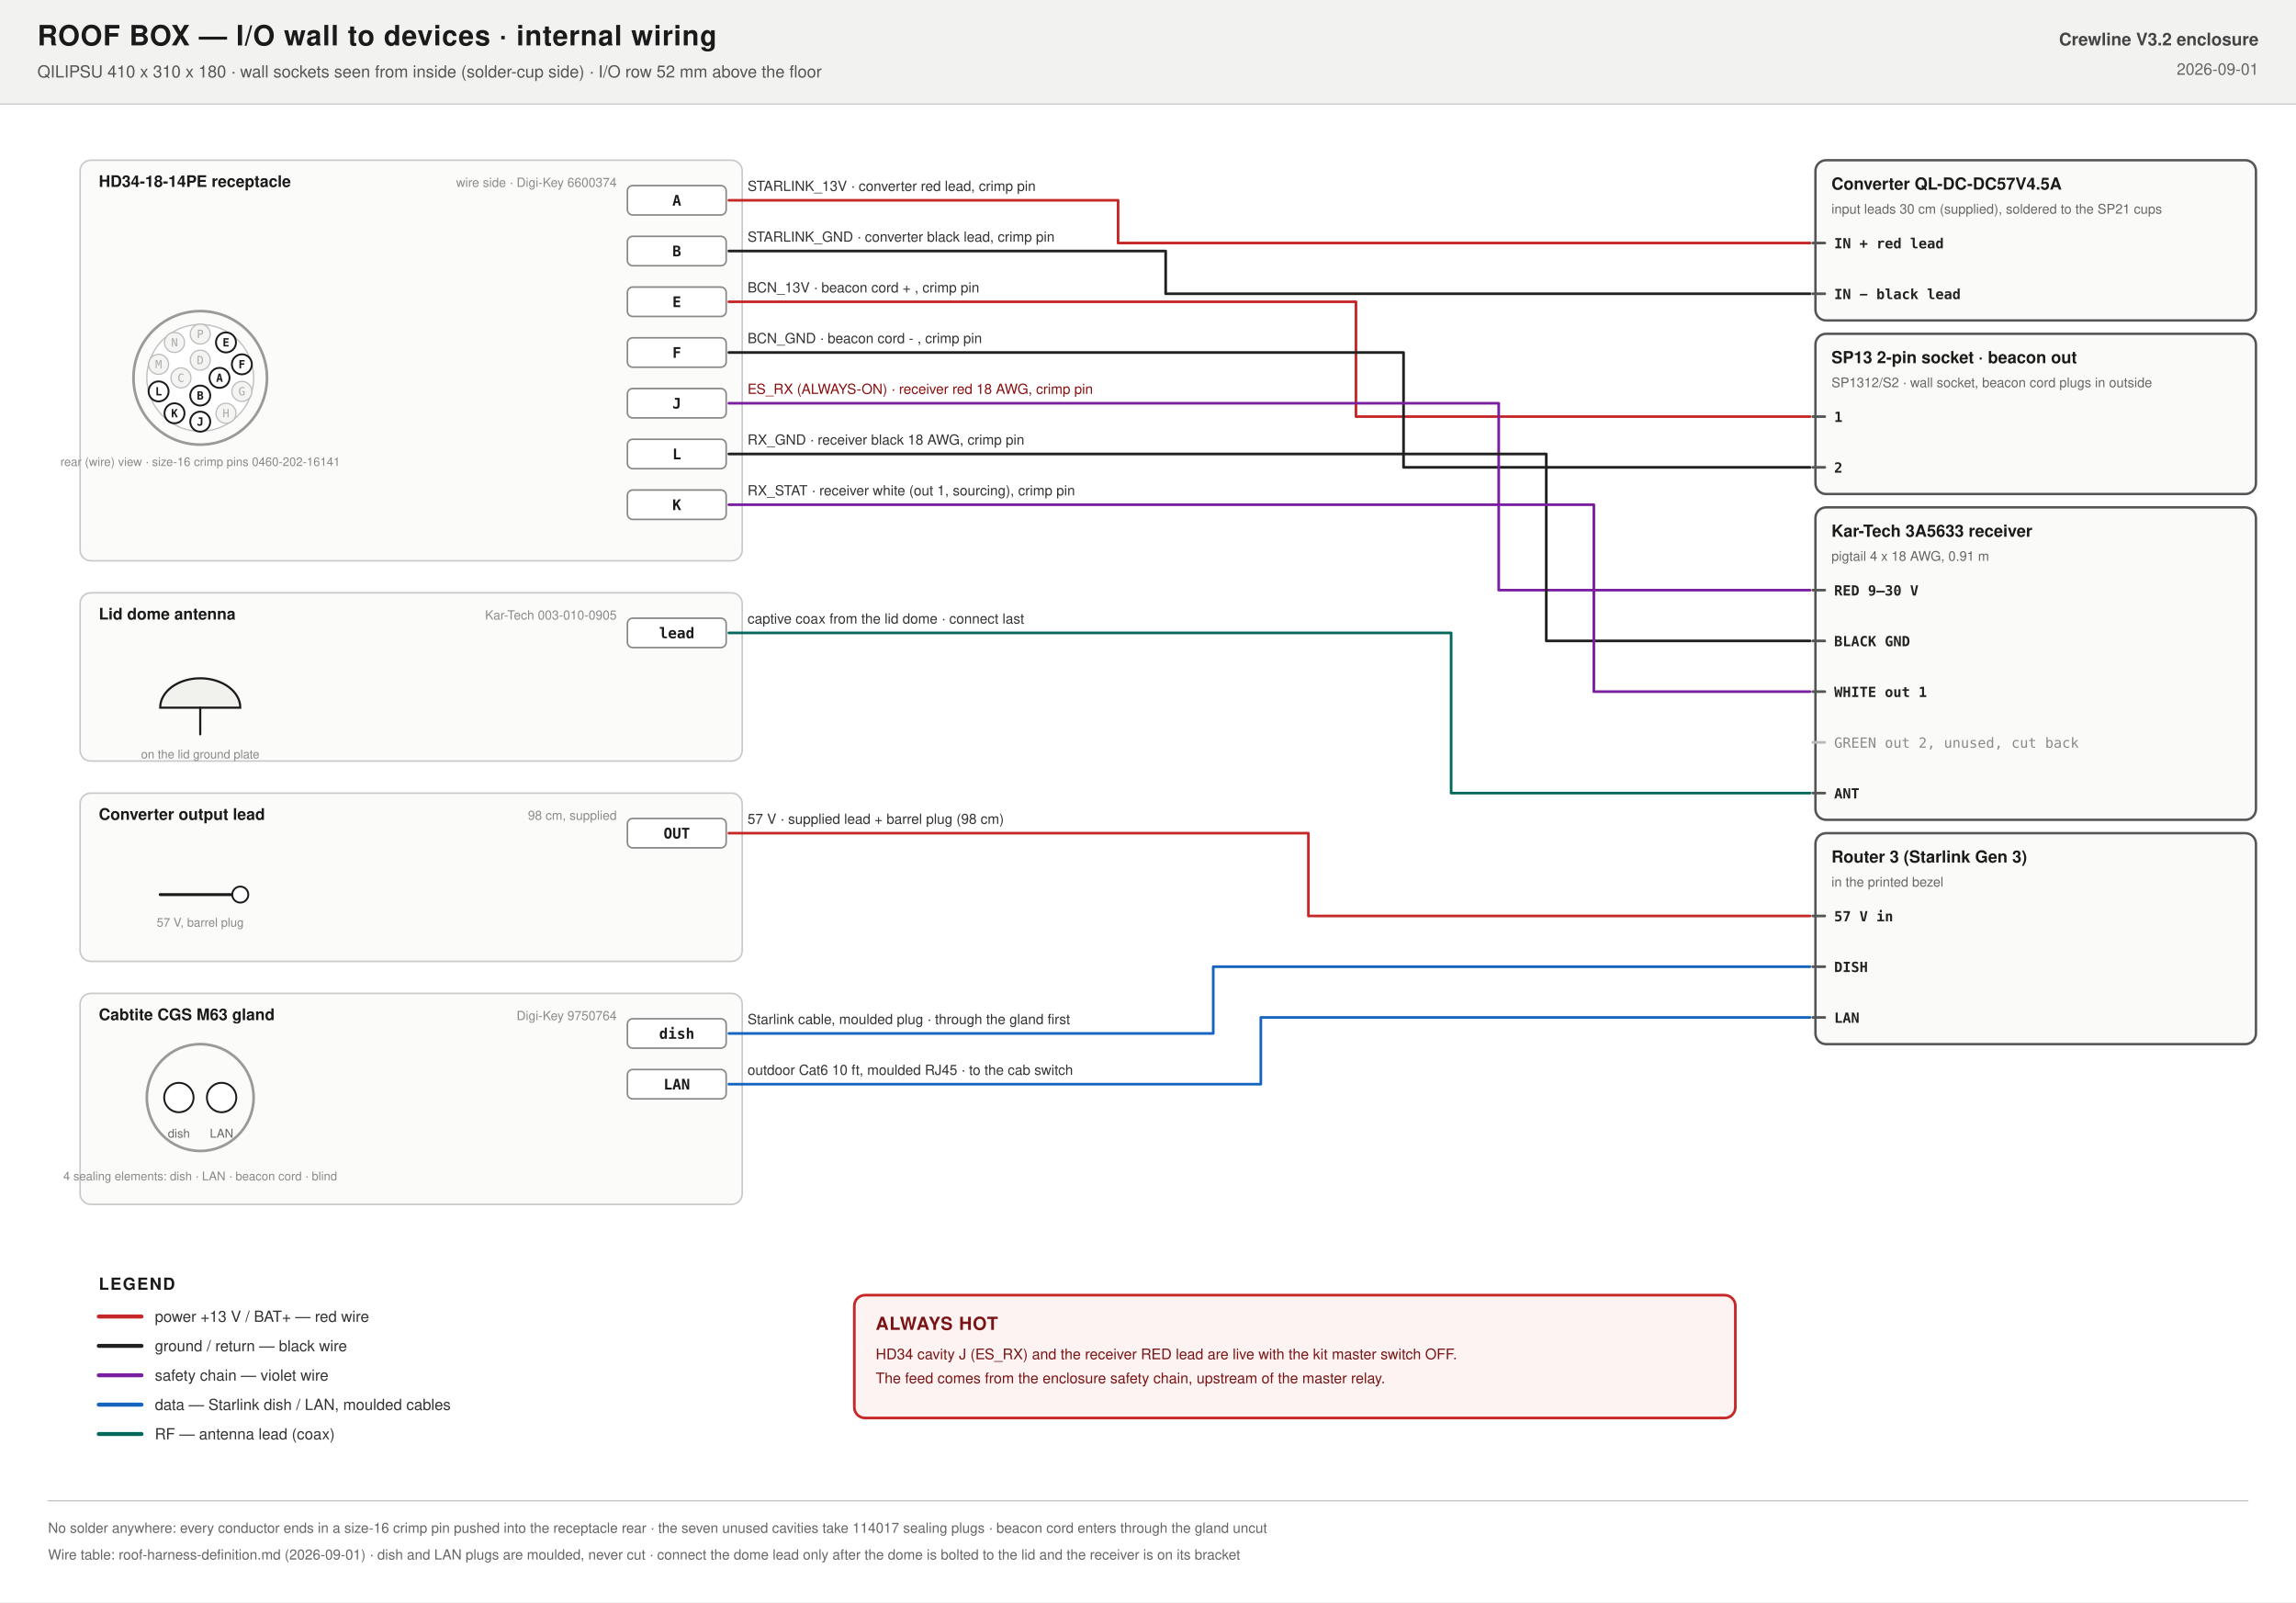
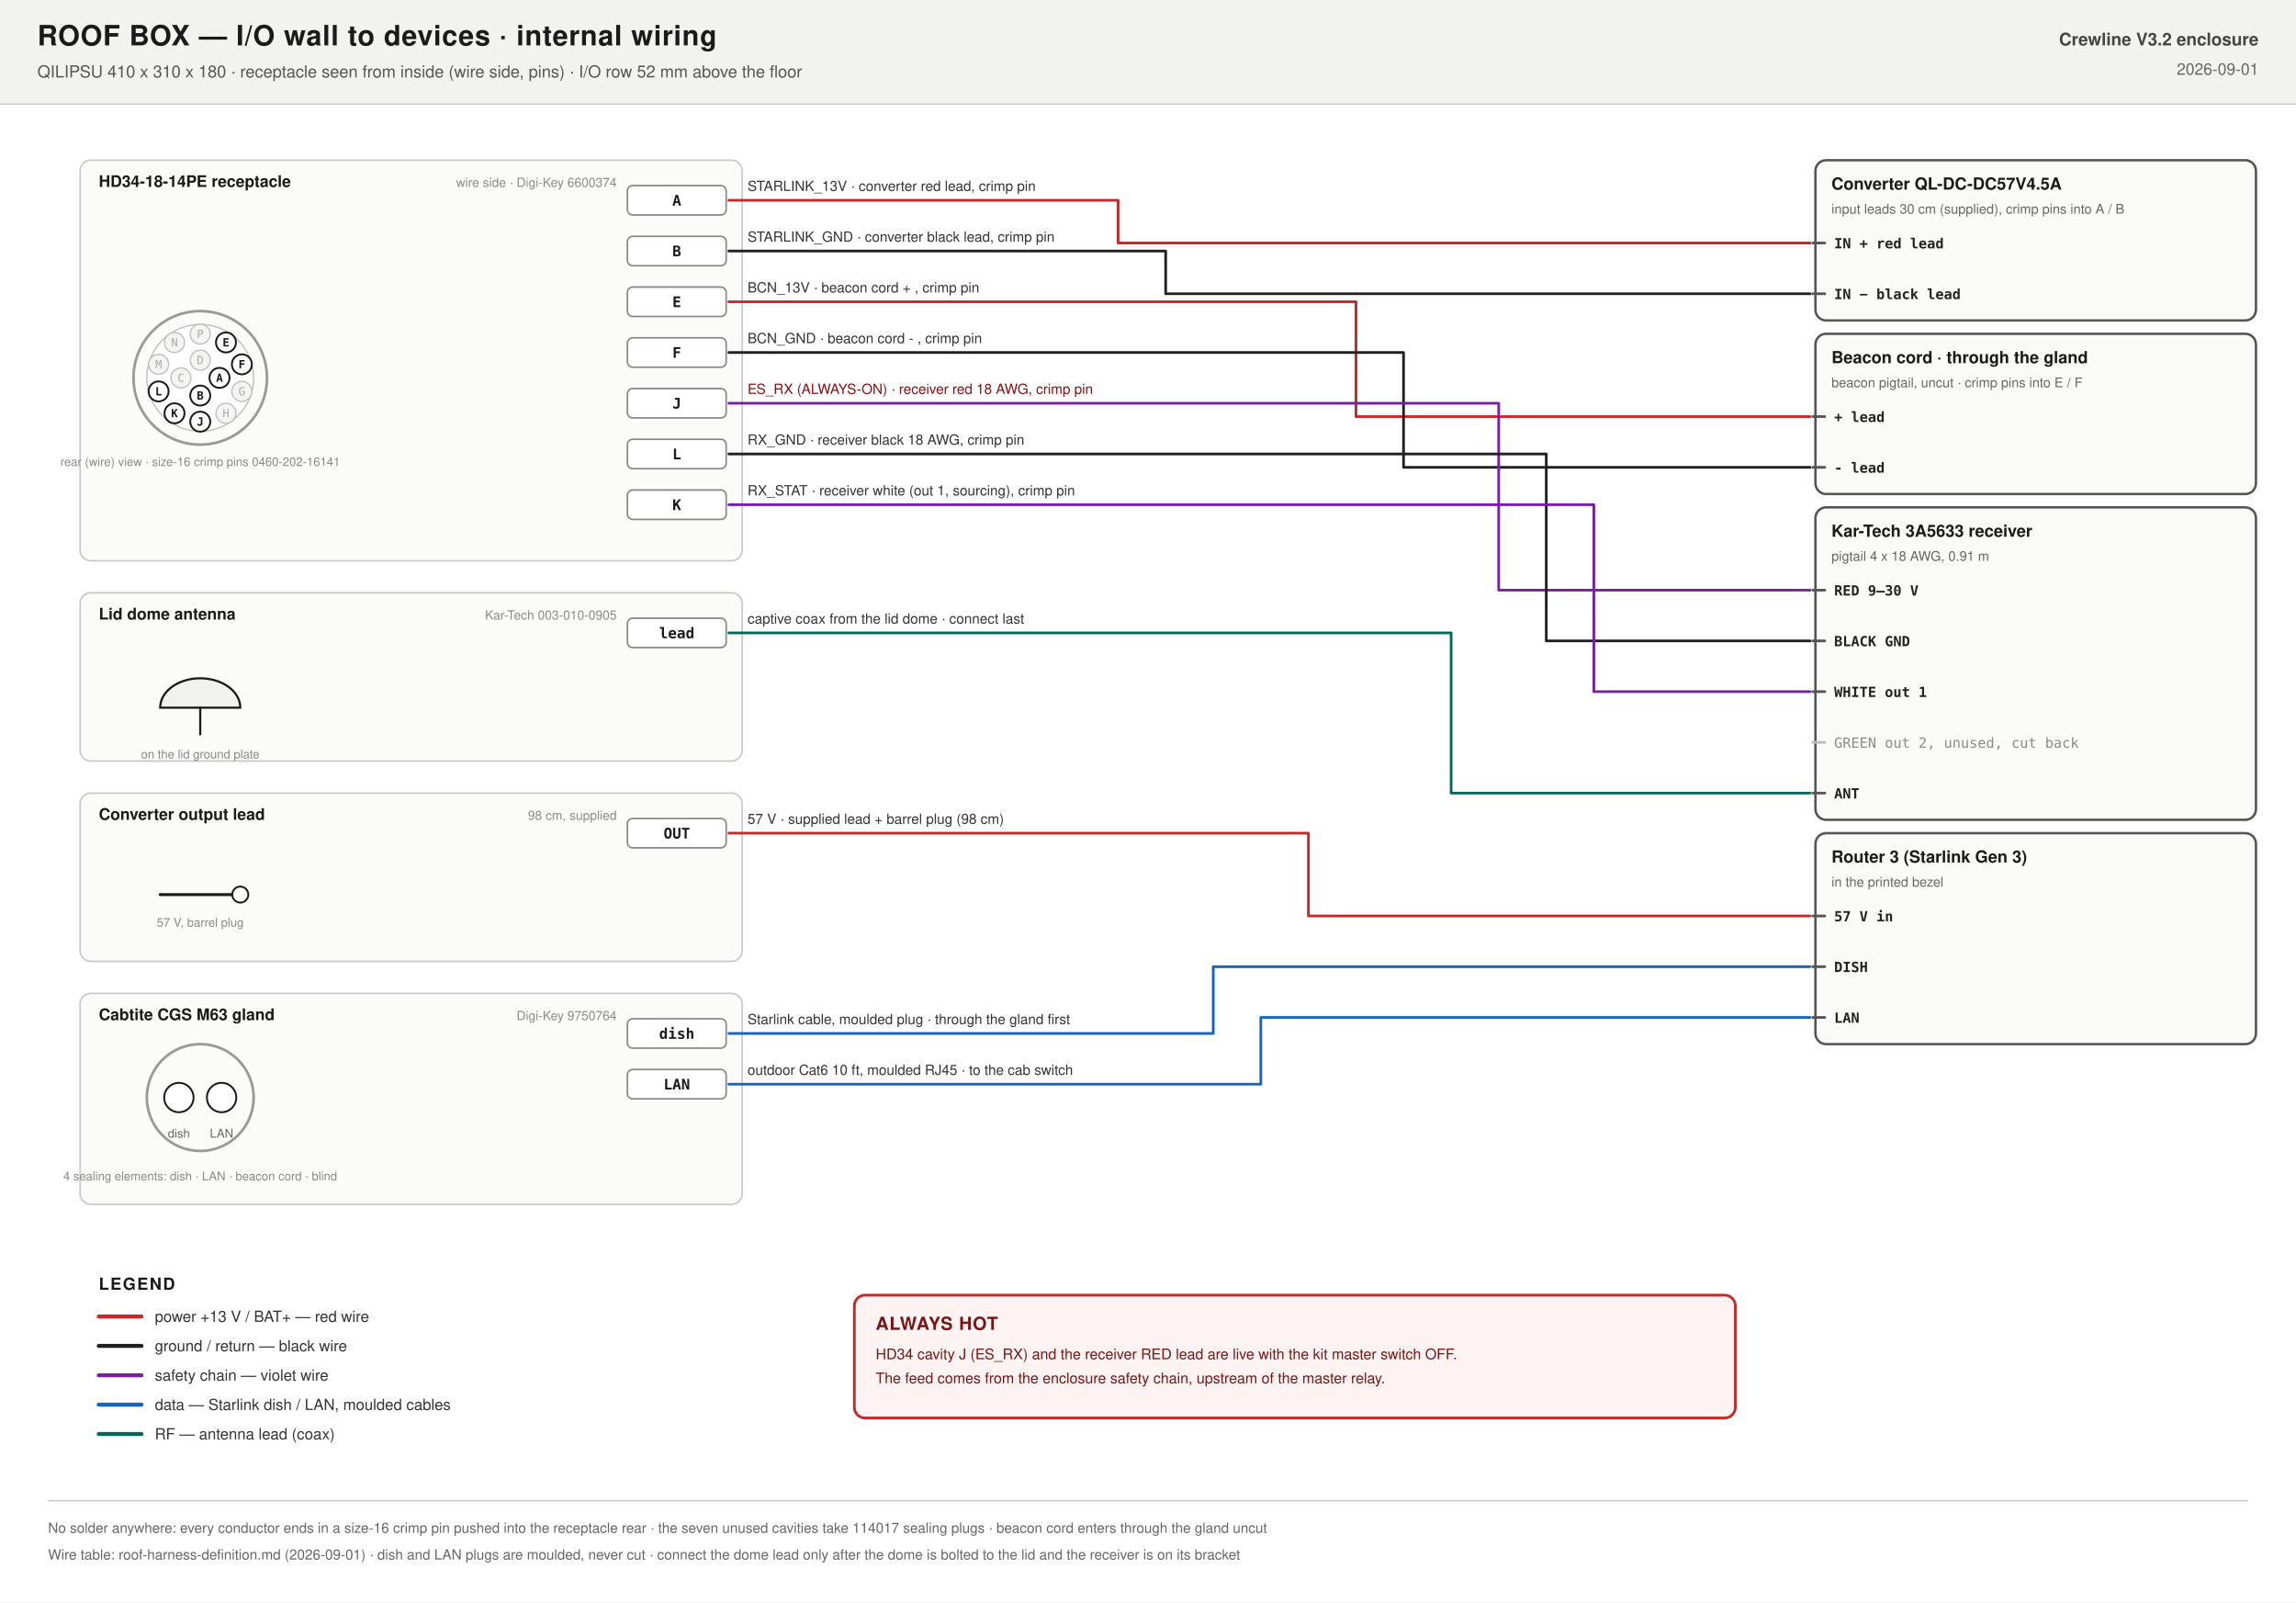
<svg xmlns="http://www.w3.org/2000/svg" width="1720" height="1200" viewBox="0 0 1720 1200">
  <rect x="0" y="0" width="1720" height="1200" fill="#ffffff" />
  <rect x="0" y="0" width="1720" height="78" rx="0" stroke="none" fill="#f2f2f0" stroke-width="0" />
  <line x1="0" y1="78" x2="1720" y2="78" stroke="#c9c9c9" stroke-width="1" stroke-linecap="round" />
  <text x="28" y="34" font-family="Helvetica Neue, Helvetica, Arial, sans-serif" font-size="21" fill="#1a1a1a" text-anchor="start" font-weight="bold" letter-spacing="0.5">ROOF BOX — I/O wall to devices · internal wiring</text>
-   <text x="28" y="58" font-family="Helvetica Neue, Helvetica, Arial, sans-serif" font-size="12.5" fill="#555" text-anchor="start" font-weight="normal">QILIPSU 410 x 310 x 180 · wall sockets seen from inside (solder-cup side) · I/O row 52 mm above the floor</text>
+   <text x="28" y="58" font-family="Helvetica Neue, Helvetica, Arial, sans-serif" font-size="12.5" fill="#555" text-anchor="start" font-weight="normal">QILIPSU 410 x 310 x 180 · receptacle seen from inside (wire side, pins) · I/O row 52 mm above the floor</text>
  <text x="1692" y="34" font-family="Helvetica Neue, Helvetica, Arial, sans-serif" font-size="13" fill="#444" text-anchor="end" font-weight="bold">Crewline V3.2 enclosure</text>
  <text x="1692" y="56" font-family="Helvetica Neue, Helvetica, Arial, sans-serif" font-size="12" fill="#666" text-anchor="end" font-weight="normal">2026-09-01</text>
  <rect x="60" y="120" width="496" height="300" rx="8" stroke="#c9c9c9" fill="#fbfbfa" stroke-width="1.2" />
  <text x="74" y="140" font-family="Helvetica Neue, Helvetica, Arial, sans-serif" font-size="12" fill="#1a1a1a" text-anchor="start" font-weight="bold">HD34-18-14PE receptacle</text>
  <text x="462" y="140" font-family="Helvetica Neue, Helvetica, Arial, sans-serif" font-size="9.5" fill="#8a8a8a" text-anchor="end" font-weight="normal">wire side · Digi-Key 6600374</text>
  <circle cx="150" cy="283.0" r="50" stroke="#9a9a9a" fill="#fbfbfa" stroke-width="2.0" />
  <circle cx="150" cy="283.0" r="40" stroke="#c0c0c0" fill="#ffffff" stroke-width="1.0" />
  <circle cx="150.0" cy="250.2" r="7.5" stroke="#bbb" fill="#f4f4f2" stroke-width="0.9" />
  <text x="150.0" y="253.2" font-family="Menlo, Consolas, monospace" font-size="8.5" fill="#aaa" text-anchor="middle" font-weight="normal">P</text>
  <circle cx="169.284" cy="256.47" r="7.5" stroke="#1a1a1a" fill="#fff" stroke-width="1.4" />
  <text x="169.284" y="259.47" font-family="Menlo, Consolas, monospace" font-size="8.5" fill="#1a1a1a" text-anchor="middle" font-weight="bold">E</text>
  <circle cx="130.716" cy="256.47" r="7.5" stroke="#bbb" fill="#f4f4f2" stroke-width="0.9" />
  <text x="130.716" y="259.47" font-family="Menlo, Consolas, monospace" font-size="8.5" fill="#aaa" text-anchor="middle" font-weight="normal">N</text>
  <circle cx="150.0" cy="269.744" r="7.5" stroke="#bbb" fill="#f4f4f2" stroke-width="0.9" />
  <text x="150.0" y="272.744" font-family="Menlo, Consolas, monospace" font-size="8.5" fill="#aaa" text-anchor="middle" font-weight="normal">D</text>
  <circle cx="181.19" cy="272.865" r="7.5" stroke="#1a1a1a" fill="#fff" stroke-width="1.4" />
  <text x="181.19" y="275.865" font-family="Menlo, Consolas, monospace" font-size="8.5" fill="#1a1a1a" text-anchor="middle" font-weight="bold">F</text>
  <circle cx="118.81" cy="272.865" r="7.5" stroke="#bbb" fill="#f4f4f2" stroke-width="0.9" />
  <text x="118.81" y="275.865" font-family="Menlo, Consolas, monospace" font-size="8.5" fill="#aaa" text-anchor="middle" font-weight="normal">M</text>
  <circle cx="164.442" cy="283.0" r="7.5" stroke="#1a1a1a" fill="#fff" stroke-width="1.4" />
  <text x="164.442" y="286.0" font-family="Menlo, Consolas, monospace" font-size="8.5" fill="#1a1a1a" text-anchor="middle" font-weight="bold">A</text>
  <circle cx="135.558" cy="283.0" r="7.5" stroke="#bbb" fill="#f4f4f2" stroke-width="0.9" />
  <text x="135.558" y="286.0" font-family="Menlo, Consolas, monospace" font-size="8.5" fill="#aaa" text-anchor="middle" font-weight="normal">C</text>
  <circle cx="181.19" cy="293.135" r="7.5" stroke="#bbb" fill="#f4f4f2" stroke-width="0.9" />
  <text x="181.19" y="296.135" font-family="Menlo, Consolas, monospace" font-size="8.5" fill="#aaa" text-anchor="middle" font-weight="normal">G</text>
  <circle cx="118.81" cy="293.135" r="7.5" stroke="#1a1a1a" fill="#fff" stroke-width="1.4" />
  <text x="118.81" y="296.135" font-family="Menlo, Consolas, monospace" font-size="8.5" fill="#1a1a1a" text-anchor="middle" font-weight="bold">L</text>
  <circle cx="150.0" cy="296.256" r="7.5" stroke="#1a1a1a" fill="#fff" stroke-width="1.4" />
  <text x="150.0" y="299.256" font-family="Menlo, Consolas, monospace" font-size="8.5" fill="#1a1a1a" text-anchor="middle" font-weight="bold">B</text>
  <circle cx="169.284" cy="309.53" r="7.5" stroke="#bbb" fill="#f4f4f2" stroke-width="0.9" />
  <text x="169.284" y="312.53" font-family="Menlo, Consolas, monospace" font-size="8.5" fill="#aaa" text-anchor="middle" font-weight="normal">H</text>
  <circle cx="130.716" cy="309.53" r="7.5" stroke="#1a1a1a" fill="#fff" stroke-width="1.4" />
  <text x="130.716" y="312.53" font-family="Menlo, Consolas, monospace" font-size="8.5" fill="#1a1a1a" text-anchor="middle" font-weight="bold">K</text>
  <circle cx="150.0" cy="315.8" r="7.5" stroke="#1a1a1a" fill="#fff" stroke-width="1.4" />
  <text x="150.0" y="318.8" font-family="Menlo, Consolas, monospace" font-size="8.5" fill="#1a1a1a" text-anchor="middle" font-weight="bold">J</text>
  <text x="150" y="349.0" font-family="Helvetica Neue, Helvetica, Arial, sans-serif" font-size="9" fill="#888" text-anchor="middle" font-weight="normal">rear (wire) view · size-16 crimp pins 0460-202-16141</text>
  <rect x="470" y="139" width="74" height="22" rx="4" stroke="#888" fill="#fff" stroke-width="1.2" />
  <text x="507.0" y="154" font-family="Menlo, Consolas, monospace" font-size="11" fill="#1a1a1a" text-anchor="middle" font-weight="bold">A</text>
  <rect x="470" y="177" width="74" height="22" rx="4" stroke="#888" fill="#fff" stroke-width="1.2" />
  <text x="507.0" y="192" font-family="Menlo, Consolas, monospace" font-size="11" fill="#1a1a1a" text-anchor="middle" font-weight="bold">B</text>
  <rect x="470" y="215" width="74" height="22" rx="4" stroke="#888" fill="#fff" stroke-width="1.2" />
  <text x="507.0" y="230" font-family="Menlo, Consolas, monospace" font-size="11" fill="#1a1a1a" text-anchor="middle" font-weight="bold">E</text>
  <rect x="470" y="253" width="74" height="22" rx="4" stroke="#888" fill="#fff" stroke-width="1.2" />
  <text x="507.0" y="268" font-family="Menlo, Consolas, monospace" font-size="11" fill="#1a1a1a" text-anchor="middle" font-weight="bold">F</text>
  <rect x="470" y="291" width="74" height="22" rx="4" stroke="#888" fill="#fff" stroke-width="1.2" />
  <text x="507.0" y="306" font-family="Menlo, Consolas, monospace" font-size="11" fill="#1a1a1a" text-anchor="middle" font-weight="bold">J</text>
  <rect x="470" y="329" width="74" height="22" rx="4" stroke="#888" fill="#fff" stroke-width="1.2" />
  <text x="507.0" y="344" font-family="Menlo, Consolas, monospace" font-size="11" fill="#1a1a1a" text-anchor="middle" font-weight="bold">L</text>
  <rect x="470" y="367" width="74" height="22" rx="4" stroke="#888" fill="#fff" stroke-width="1.2" />
  <text x="507.0" y="382" font-family="Menlo, Consolas, monospace" font-size="11" fill="#1a1a1a" text-anchor="middle" font-weight="bold">K</text>
  <rect x="60" y="444" width="496" height="126" rx="8" stroke="#c9c9c9" fill="#fbfbfa" stroke-width="1.2" />
  <text x="74" y="464" font-family="Helvetica Neue, Helvetica, Arial, sans-serif" font-size="12" fill="#1a1a1a" text-anchor="start" font-weight="bold">Lid dome antenna</text>
  <text x="462" y="464" font-family="Helvetica Neue, Helvetica, Arial, sans-serif" font-size="9.5" fill="#8a8a8a" text-anchor="end" font-weight="normal">Kar-Tech 003-010-0905</text>
  <path d="M 120 530.0 A 30 22 0 0 1 180 530.0 Z" stroke="#1a1a1a" fill="#f1f1ee" stroke-width="1.6" />
  <line x1="150" y1="530.0" x2="150" y2="550.0" stroke="#1a1a1a" stroke-width="1.6" stroke-linecap="round" />
  <text x="150" y="568.0" font-family="Helvetica Neue, Helvetica, Arial, sans-serif" font-size="9" fill="#888" text-anchor="middle" font-weight="normal">on the lid ground plate</text>
  <rect x="470" y="463" width="74" height="22" rx="4" stroke="#888" fill="#fff" stroke-width="1.2" />
  <text x="507.0" y="478" font-family="Menlo, Consolas, monospace" font-size="11" fill="#1a1a1a" text-anchor="middle" font-weight="bold">lead</text>
  <rect x="60" y="594" width="496" height="126" rx="8" stroke="#c9c9c9" fill="#fbfbfa" stroke-width="1.2" />
  <text x="74" y="614" font-family="Helvetica Neue, Helvetica, Arial, sans-serif" font-size="12" fill="#1a1a1a" text-anchor="start" font-weight="bold">Converter output lead</text>
  <text x="462" y="614" font-family="Helvetica Neue, Helvetica, Arial, sans-serif" font-size="9.5" fill="#8a8a8a" text-anchor="end" font-weight="normal">98 cm, supplied</text>
  <line x1="120" y1="670.0" x2="180" y2="670.0" stroke="#1a1a1a" stroke-width="2.2" stroke-linecap="round" />
  <circle cx="180" cy="670.0" r="6" stroke="#1a1a1a" fill="#fff" stroke-width="1.4" />
  <text x="150" y="694.0" font-family="Helvetica Neue, Helvetica, Arial, sans-serif" font-size="9" fill="#888" text-anchor="middle" font-weight="normal">57 V, barrel plug</text>
  <rect x="470" y="613" width="74" height="22" rx="4" stroke="#888" fill="#fff" stroke-width="1.2" />
  <text x="507.0" y="628" font-family="Menlo, Consolas, monospace" font-size="11" fill="#1a1a1a" text-anchor="middle" font-weight="bold">OUT</text>
  <rect x="60" y="744" width="496" height="158" rx="8" stroke="#c9c9c9" fill="#fbfbfa" stroke-width="1.2" />
  <text x="74" y="764" font-family="Helvetica Neue, Helvetica, Arial, sans-serif" font-size="12" fill="#1a1a1a" text-anchor="start" font-weight="bold">Cabtite CGS M63 gland</text>
  <text x="462" y="764" font-family="Helvetica Neue, Helvetica, Arial, sans-serif" font-size="9.5" fill="#8a8a8a" text-anchor="end" font-weight="normal">Digi-Key 9750764</text>
  <circle cx="150" cy="822.0" r="40" stroke="#9a9a9a" fill="#fbfbfa" stroke-width="2.0" />
  <circle cx="134" cy="822.0" r="11" stroke="#1a1a1a" fill="#fff" stroke-width="1.4" />
  <text x="134" y="852.0" font-family="Helvetica Neue, Helvetica, Arial, sans-serif" font-size="9" fill="#666" text-anchor="middle" font-weight="normal">dish</text>
  <circle cx="166" cy="822.0" r="11" stroke="#1a1a1a" fill="#fff" stroke-width="1.4" />
  <text x="166" y="852.0" font-family="Helvetica Neue, Helvetica, Arial, sans-serif" font-size="9" fill="#666" text-anchor="middle" font-weight="normal">LAN</text>
  <text x="150" y="884.0" font-family="Helvetica Neue, Helvetica, Arial, sans-serif" font-size="9" fill="#888" text-anchor="middle" font-weight="normal">4 sealing elements: dish · LAN · beacon cord · blind</text>
  <rect x="470" y="763" width="74" height="22" rx="4" stroke="#888" fill="#fff" stroke-width="1.2" />
  <text x="507.0" y="778" font-family="Menlo, Consolas, monospace" font-size="11" fill="#1a1a1a" text-anchor="middle" font-weight="bold">dish</text>
  <rect x="470" y="801" width="74" height="22" rx="4" stroke="#888" fill="#fff" stroke-width="1.2" />
  <text x="507.0" y="816" font-family="Menlo, Consolas, monospace" font-size="11" fill="#1a1a1a" text-anchor="middle" font-weight="bold">LAN</text>
  <rect x="1360" y="120" width="330" height="120" rx="8" stroke="#555" fill="#fafaf8" stroke-width="1.8" />
  <text x="1372" y="142" font-family="Helvetica Neue, Helvetica, Arial, sans-serif" font-size="12.5" fill="#1a1a1a" text-anchor="start" font-weight="bold">Converter QL-DC-DC57V4.5A</text>
-   <text x="1372" y="160" font-family="Helvetica Neue, Helvetica, Arial, sans-serif" font-size="10" fill="#666" text-anchor="start" font-weight="normal">input leads 30 cm (supplied), soldered to the SP21 cups</text>
+   <text x="1372" y="160" font-family="Helvetica Neue, Helvetica, Arial, sans-serif" font-size="10" fill="#666" text-anchor="start" font-weight="normal">input leads 30 cm (supplied), crimp pins into A / B</text>
  <line x1="1358" y1="182" x2="1367" y2="182" stroke="#555" stroke-width="2" stroke-linecap="round" />
  <text x="1374" y="186" font-family="Menlo, Consolas, monospace" font-size="10.5" fill="#222" text-anchor="start" font-weight="bold">IN +   red lead</text>
  <line x1="1358" y1="220" x2="1367" y2="220" stroke="#555" stroke-width="2" stroke-linecap="round" />
  <text x="1374" y="224" font-family="Menlo, Consolas, monospace" font-size="10.5" fill="#222" text-anchor="start" font-weight="bold">IN −   black lead</text>
  <rect x="1360" y="250" width="330" height="120" rx="8" stroke="#555" fill="#fafaf8" stroke-width="1.8" />
-   <text x="1372" y="272" font-family="Helvetica Neue, Helvetica, Arial, sans-serif" font-size="12.5" fill="#1a1a1a" text-anchor="start" font-weight="bold">SP13 2-pin socket · beacon out</text>
-   <text x="1372" y="290" font-family="Helvetica Neue, Helvetica, Arial, sans-serif" font-size="10" fill="#666" text-anchor="start" font-weight="normal">SP1312/S2 · wall socket, beacon cord plugs in outside</text>
+   <text x="1372" y="272" font-family="Helvetica Neue, Helvetica, Arial, sans-serif" font-size="12.5" fill="#1a1a1a" text-anchor="start" font-weight="bold">Beacon cord · through the gland</text>
+   <text x="1372" y="290" font-family="Helvetica Neue, Helvetica, Arial, sans-serif" font-size="10" fill="#666" text-anchor="start" font-weight="normal">beacon pigtail, uncut · crimp pins into E / F</text>
  <line x1="1358" y1="312" x2="1367" y2="312" stroke="#555" stroke-width="2" stroke-linecap="round" />
-   <text x="1374" y="316" font-family="Menlo, Consolas, monospace" font-size="10.5" fill="#222" text-anchor="start" font-weight="bold">1</text>
+   <text x="1374" y="316" font-family="Menlo, Consolas, monospace" font-size="10.5" fill="#222" text-anchor="start" font-weight="bold">+ lead</text>
  <line x1="1358" y1="350" x2="1367" y2="350" stroke="#555" stroke-width="2" stroke-linecap="round" />
-   <text x="1374" y="354" font-family="Menlo, Consolas, monospace" font-size="10.5" fill="#222" text-anchor="start" font-weight="bold">2</text>
+   <text x="1374" y="354" font-family="Menlo, Consolas, monospace" font-size="10.5" fill="#222" text-anchor="start" font-weight="bold">- lead</text>
  <rect x="1360" y="380" width="330" height="234" rx="8" stroke="#555" fill="#fafaf8" stroke-width="1.8" />
  <text x="1372" y="402" font-family="Helvetica Neue, Helvetica, Arial, sans-serif" font-size="12.5" fill="#1a1a1a" text-anchor="start" font-weight="bold">Kar-Tech 3A5633 receiver</text>
  <text x="1372" y="420" font-family="Helvetica Neue, Helvetica, Arial, sans-serif" font-size="10" fill="#666" text-anchor="start" font-weight="normal">pigtail 4 x 18 AWG, 0.91 m</text>
  <line x1="1358" y1="442" x2="1367" y2="442" stroke="#555" stroke-width="2" stroke-linecap="round" />
  <text x="1374" y="446" font-family="Menlo, Consolas, monospace" font-size="10.5" fill="#222" text-anchor="start" font-weight="bold">RED    9–30 V</text>
  <line x1="1358" y1="480" x2="1367" y2="480" stroke="#555" stroke-width="2" stroke-linecap="round" />
  <text x="1374" y="484" font-family="Menlo, Consolas, monospace" font-size="10.5" fill="#222" text-anchor="start" font-weight="bold">BLACK  GND</text>
  <line x1="1358" y1="518" x2="1367" y2="518" stroke="#555" stroke-width="2" stroke-linecap="round" />
  <text x="1374" y="522" font-family="Menlo, Consolas, monospace" font-size="10.5" fill="#222" text-anchor="start" font-weight="bold">WHITE  out 1</text>
  <line x1="1358" y1="556" x2="1367" y2="556" stroke="#bbb" stroke-width="2" stroke-linecap="round" />
  <text x="1374" y="560" font-family="Menlo, Consolas, monospace" font-size="10.5" fill="#8a8a8a" text-anchor="start" font-weight="normal">GREEN  out 2, unused, cut back</text>
  <line x1="1358" y1="594" x2="1367" y2="594" stroke="#555" stroke-width="2" stroke-linecap="round" />
  <text x="1374" y="598" font-family="Menlo, Consolas, monospace" font-size="10.5" fill="#222" text-anchor="start" font-weight="bold">ANT</text>
  <rect x="1360" y="624" width="330" height="158" rx="8" stroke="#555" fill="#fafaf8" stroke-width="1.8" />
  <text x="1372" y="646" font-family="Helvetica Neue, Helvetica, Arial, sans-serif" font-size="12.5" fill="#1a1a1a" text-anchor="start" font-weight="bold">Router 3 (Starlink Gen 3)</text>
  <text x="1372" y="664" font-family="Helvetica Neue, Helvetica, Arial, sans-serif" font-size="10" fill="#666" text-anchor="start" font-weight="normal">in the printed bezel</text>
  <line x1="1358" y1="686" x2="1367" y2="686" stroke="#555" stroke-width="2" stroke-linecap="round" />
  <text x="1374" y="690" font-family="Menlo, Consolas, monospace" font-size="10.5" fill="#222" text-anchor="start" font-weight="bold">57 V in</text>
  <line x1="1358" y1="724" x2="1367" y2="724" stroke="#555" stroke-width="2" stroke-linecap="round" />
  <text x="1374" y="728" font-family="Menlo, Consolas, monospace" font-size="10.5" fill="#222" text-anchor="start" font-weight="bold">DISH</text>
  <line x1="1358" y1="762" x2="1367" y2="762" stroke="#555" stroke-width="2" stroke-linecap="round" />
  <text x="1374" y="766" font-family="Menlo, Consolas, monospace" font-size="10.5" fill="#222" text-anchor="start" font-weight="bold">LAN</text>
  <path d="M 546 150 L 837.6 150 L 837.6 182 L 1356 182" stroke="#c62828" stroke-width="2.0" fill="none" stroke-linecap="round" stroke-linejoin="round" />
  <text x="560" y="143" font-family="Helvetica Neue, Helvetica, Arial, sans-serif" font-size="10.5" fill="#333" text-anchor="start" font-weight="normal">STARLINK_13V · converter red lead, crimp pin</text>
  <path d="M 546 188 L 873.24 188 L 873.24 220 L 1356 220" stroke="#212121" stroke-width="2.0" fill="none" stroke-linecap="round" stroke-linejoin="round" />
  <text x="560" y="181" font-family="Helvetica Neue, Helvetica, Arial, sans-serif" font-size="10.5" fill="#333" text-anchor="start" font-weight="normal">STARLINK_GND · converter black lead, crimp pin</text>
  <path d="M 546 226 L 1015.8 226 L 1015.8 312 L 1356 312" stroke="#c62828" stroke-width="2.0" fill="none" stroke-linecap="round" stroke-linejoin="round" />
  <text x="560" y="219" font-family="Helvetica Neue, Helvetica, Arial, sans-serif" font-size="10.5" fill="#333" text-anchor="start" font-weight="normal">BCN_13V · beacon cord + , crimp pin</text>
  <path d="M 546 264 L 1051.44 264 L 1051.44 350 L 1356 350" stroke="#212121" stroke-width="2.0" fill="none" stroke-linecap="round" stroke-linejoin="round" />
  <text x="560" y="257" font-family="Helvetica Neue, Helvetica, Arial, sans-serif" font-size="10.5" fill="#333" text-anchor="start" font-weight="normal">BCN_GND · beacon cord - , crimp pin</text>
  <path d="M 546 302 L 1122.72 302 L 1122.72 442 L 1356 442" stroke="#7b1fa2" stroke-width="2.0" fill="none" stroke-linecap="round" stroke-linejoin="round" />
  <text x="560" y="295" font-family="Helvetica Neue, Helvetica, Arial, sans-serif" font-size="10.5" fill="#8a1010" text-anchor="start" font-weight="normal">ES_RX (ALWAYS-ON) · receiver red 18 AWG, crimp pin</text>
  <path d="M 546 340 L 1158.36 340 L 1158.36 480 L 1356 480" stroke="#212121" stroke-width="2.0" fill="none" stroke-linecap="round" stroke-linejoin="round" />
  <text x="560" y="333" font-family="Helvetica Neue, Helvetica, Arial, sans-serif" font-size="10.5" fill="#333" text-anchor="start" font-weight="normal">RX_GND · receiver black 18 AWG, crimp pin</text>
  <path d="M 546 378 L 1194.0 378 L 1194.0 518 L 1356 518" stroke="#7b1fa2" stroke-width="2.0" fill="none" stroke-linecap="round" stroke-linejoin="round" />
  <text x="560" y="371" font-family="Helvetica Neue, Helvetica, Arial, sans-serif" font-size="10.5" fill="#333" text-anchor="start" font-weight="normal">RX_STAT · receiver white (out 1, sourcing), crimp pin</text>
  <path d="M 546 474 L 1087.08 474 L 1087.08 594 L 1356 594" stroke="#00695c" stroke-width="2.0" fill="none" stroke-linecap="round" stroke-linejoin="round" />
  <text x="560" y="467" font-family="Helvetica Neue, Helvetica, Arial, sans-serif" font-size="10.5" fill="#333" text-anchor="start" font-weight="normal">captive coax from the lid dome · connect last</text>
  <path d="M 546 624 L 980.16 624 L 980.16 686 L 1356 686" stroke="#c62828" stroke-width="2.0" fill="none" stroke-linecap="round" stroke-linejoin="round" />
  <text x="560" y="617" font-family="Helvetica Neue, Helvetica, Arial, sans-serif" font-size="10.5" fill="#333" text-anchor="start" font-weight="normal">57 V · supplied lead + barrel plug (98 cm)</text>
  <path d="M 546 774 L 908.88 774 L 908.88 724 L 1356 724" stroke="#1565c0" stroke-width="2.0" fill="none" stroke-linecap="round" stroke-linejoin="round" />
  <text x="560" y="767" font-family="Helvetica Neue, Helvetica, Arial, sans-serif" font-size="10.5" fill="#333" text-anchor="start" font-weight="normal">Starlink cable, moulded plug · through the gland first</text>
  <path d="M 546 812 L 944.52 812 L 944.52 762 L 1356 762" stroke="#1565c0" stroke-width="2.0" fill="none" stroke-linecap="round" stroke-linejoin="round" />
  <text x="560" y="805" font-family="Helvetica Neue, Helvetica, Arial, sans-serif" font-size="10.5" fill="#333" text-anchor="start" font-weight="normal">outdoor Cat6 10 ft, moulded RJ45 · to the cab switch</text>
  <text x="74" y="966" font-family="Helvetica Neue, Helvetica, Arial, sans-serif" font-size="12.5" fill="#1a1a1a" text-anchor="start" font-weight="bold" letter-spacing="1">LEGEND</text>
  <line x1="74" y1="986" x2="106" y2="986" stroke="#c62828" stroke-width="3" stroke-linecap="round" />
  <text x="116" y="990" font-family="Helvetica Neue, Helvetica, Arial, sans-serif" font-size="11.5" fill="#333" text-anchor="start" font-weight="normal">power +13 V / BAT+ — red wire</text>
  <line x1="74" y1="1008" x2="106" y2="1008" stroke="#212121" stroke-width="3" stroke-linecap="round" />
  <text x="116" y="1012" font-family="Helvetica Neue, Helvetica, Arial, sans-serif" font-size="11.5" fill="#333" text-anchor="start" font-weight="normal">ground / return — black wire</text>
  <line x1="74" y1="1030" x2="106" y2="1030" stroke="#7b1fa2" stroke-width="3" stroke-linecap="round" />
  <text x="116" y="1034" font-family="Helvetica Neue, Helvetica, Arial, sans-serif" font-size="11.5" fill="#333" text-anchor="start" font-weight="normal">safety chain — violet wire</text>
  <line x1="74" y1="1052" x2="106" y2="1052" stroke="#1565c0" stroke-width="3" stroke-linecap="round" />
  <text x="116" y="1056" font-family="Helvetica Neue, Helvetica, Arial, sans-serif" font-size="11.5" fill="#333" text-anchor="start" font-weight="normal">data — Starlink dish / LAN, moulded cables</text>
  <line x1="74" y1="1074" x2="106" y2="1074" stroke="#00695c" stroke-width="3" stroke-linecap="round" />
  <text x="116" y="1078" font-family="Helvetica Neue, Helvetica, Arial, sans-serif" font-size="11.5" fill="#333" text-anchor="start" font-weight="normal">RF — antenna lead (coax)</text>
  <rect x="640" y="970" width="660" height="92" rx="8" stroke="#c62828" fill="#fdf3f2" stroke-width="2" />
  <text x="656" y="996" font-family="Helvetica Neue, Helvetica, Arial, sans-serif" font-size="13.5" fill="#7a1414" text-anchor="start" font-weight="bold" letter-spacing="0.5">ALWAYS HOT</text>
  <text x="656" y="1018" font-family="Helvetica Neue, Helvetica, Arial, sans-serif" font-size="11" fill="#7a1414" text-anchor="start" font-weight="normal">HD34 cavity J (ES_RX) and the receiver RED lead are live with the kit master switch OFF.</text>
  <text x="656" y="1036" font-family="Helvetica Neue, Helvetica, Arial, sans-serif" font-size="11" fill="#7a1414" text-anchor="start" font-weight="normal">The feed comes from the enclosure safety chain, upstream of the master relay.</text>
  <line x1="36" y1="1124" x2="1684" y2="1124" stroke="#c9c9c9" stroke-width="1" stroke-linecap="round" />
  <text x="36" y="1148" font-family="Helvetica Neue, Helvetica, Arial, sans-serif" font-size="10.5" fill="#666" text-anchor="start" font-weight="normal">No solder anywhere: every conductor ends in a size-16 crimp pin pushed into the receptacle rear · the seven unused cavities take 114017 sealing plugs · beacon cord enters through the gland uncut</text>
  <text x="36" y="1168" font-family="Helvetica Neue, Helvetica, Arial, sans-serif" font-size="10.5" fill="#666" text-anchor="start" font-weight="normal">Wire table: roof-harness-definition.md (2026-09-01) · dish and LAN plugs are moulded, never cut · connect the dome lead only after the dome is bolted to the lid and the receiver is on its bracket</text>
</svg>
